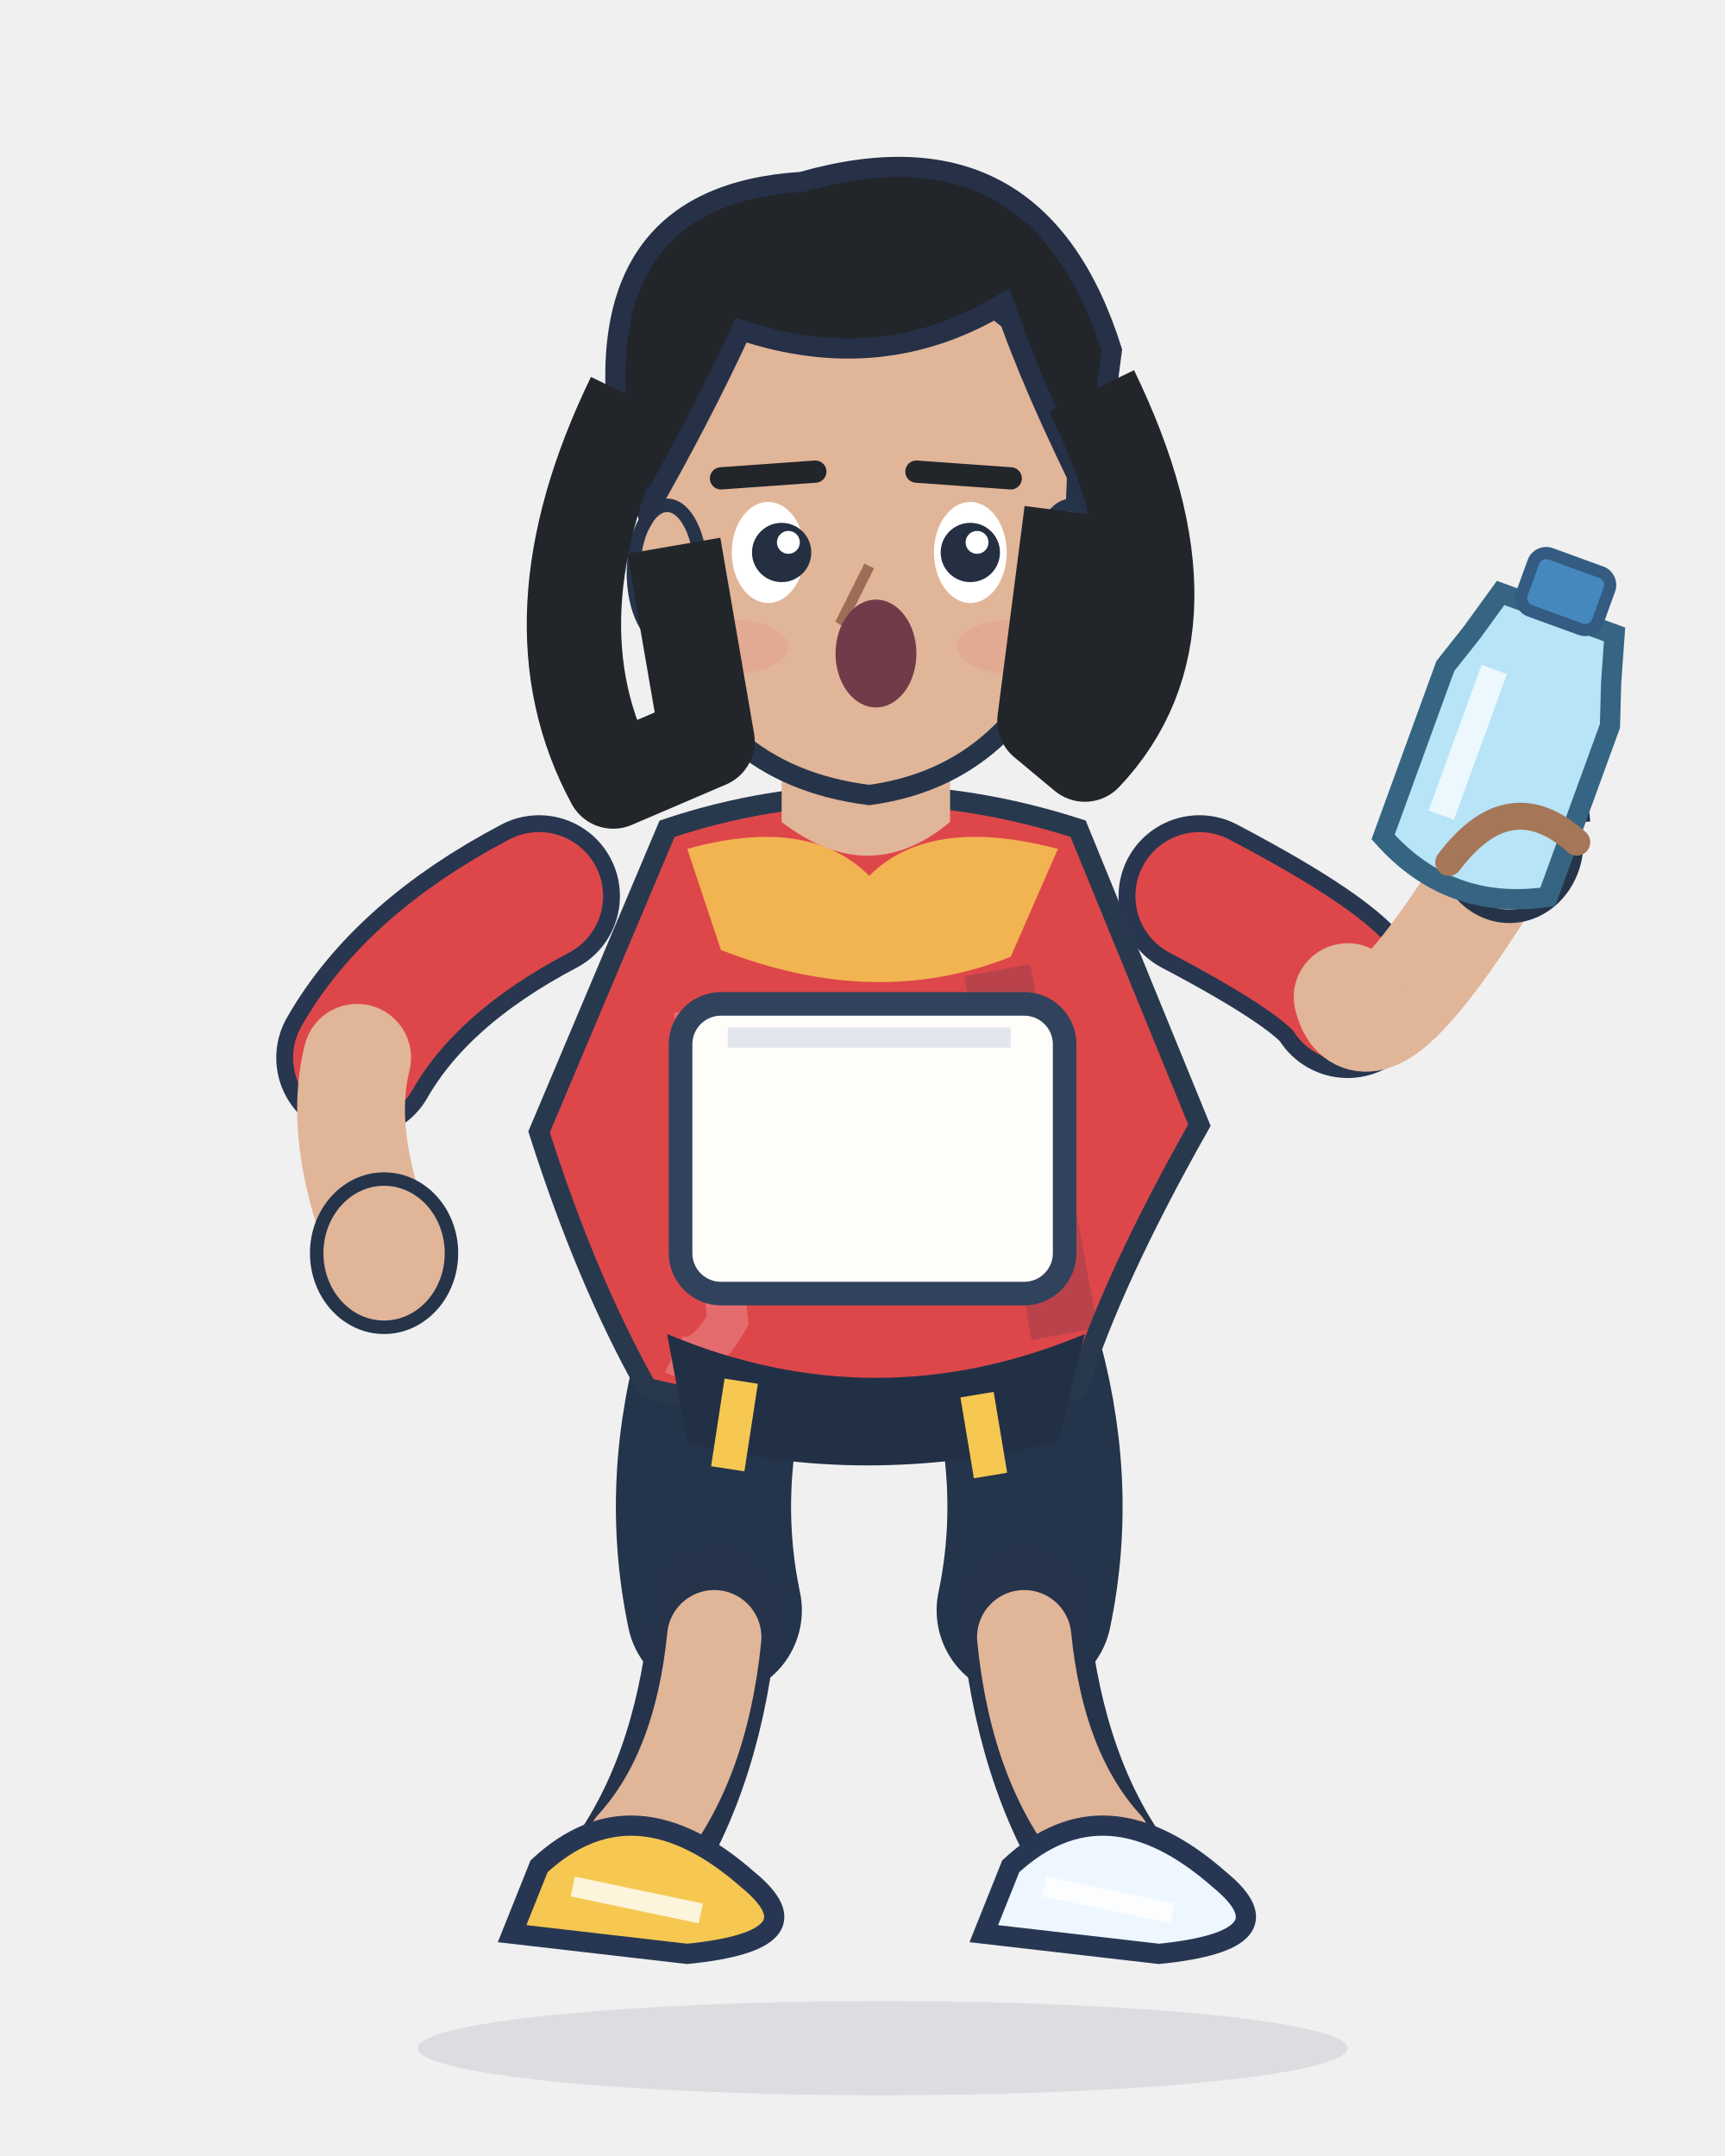
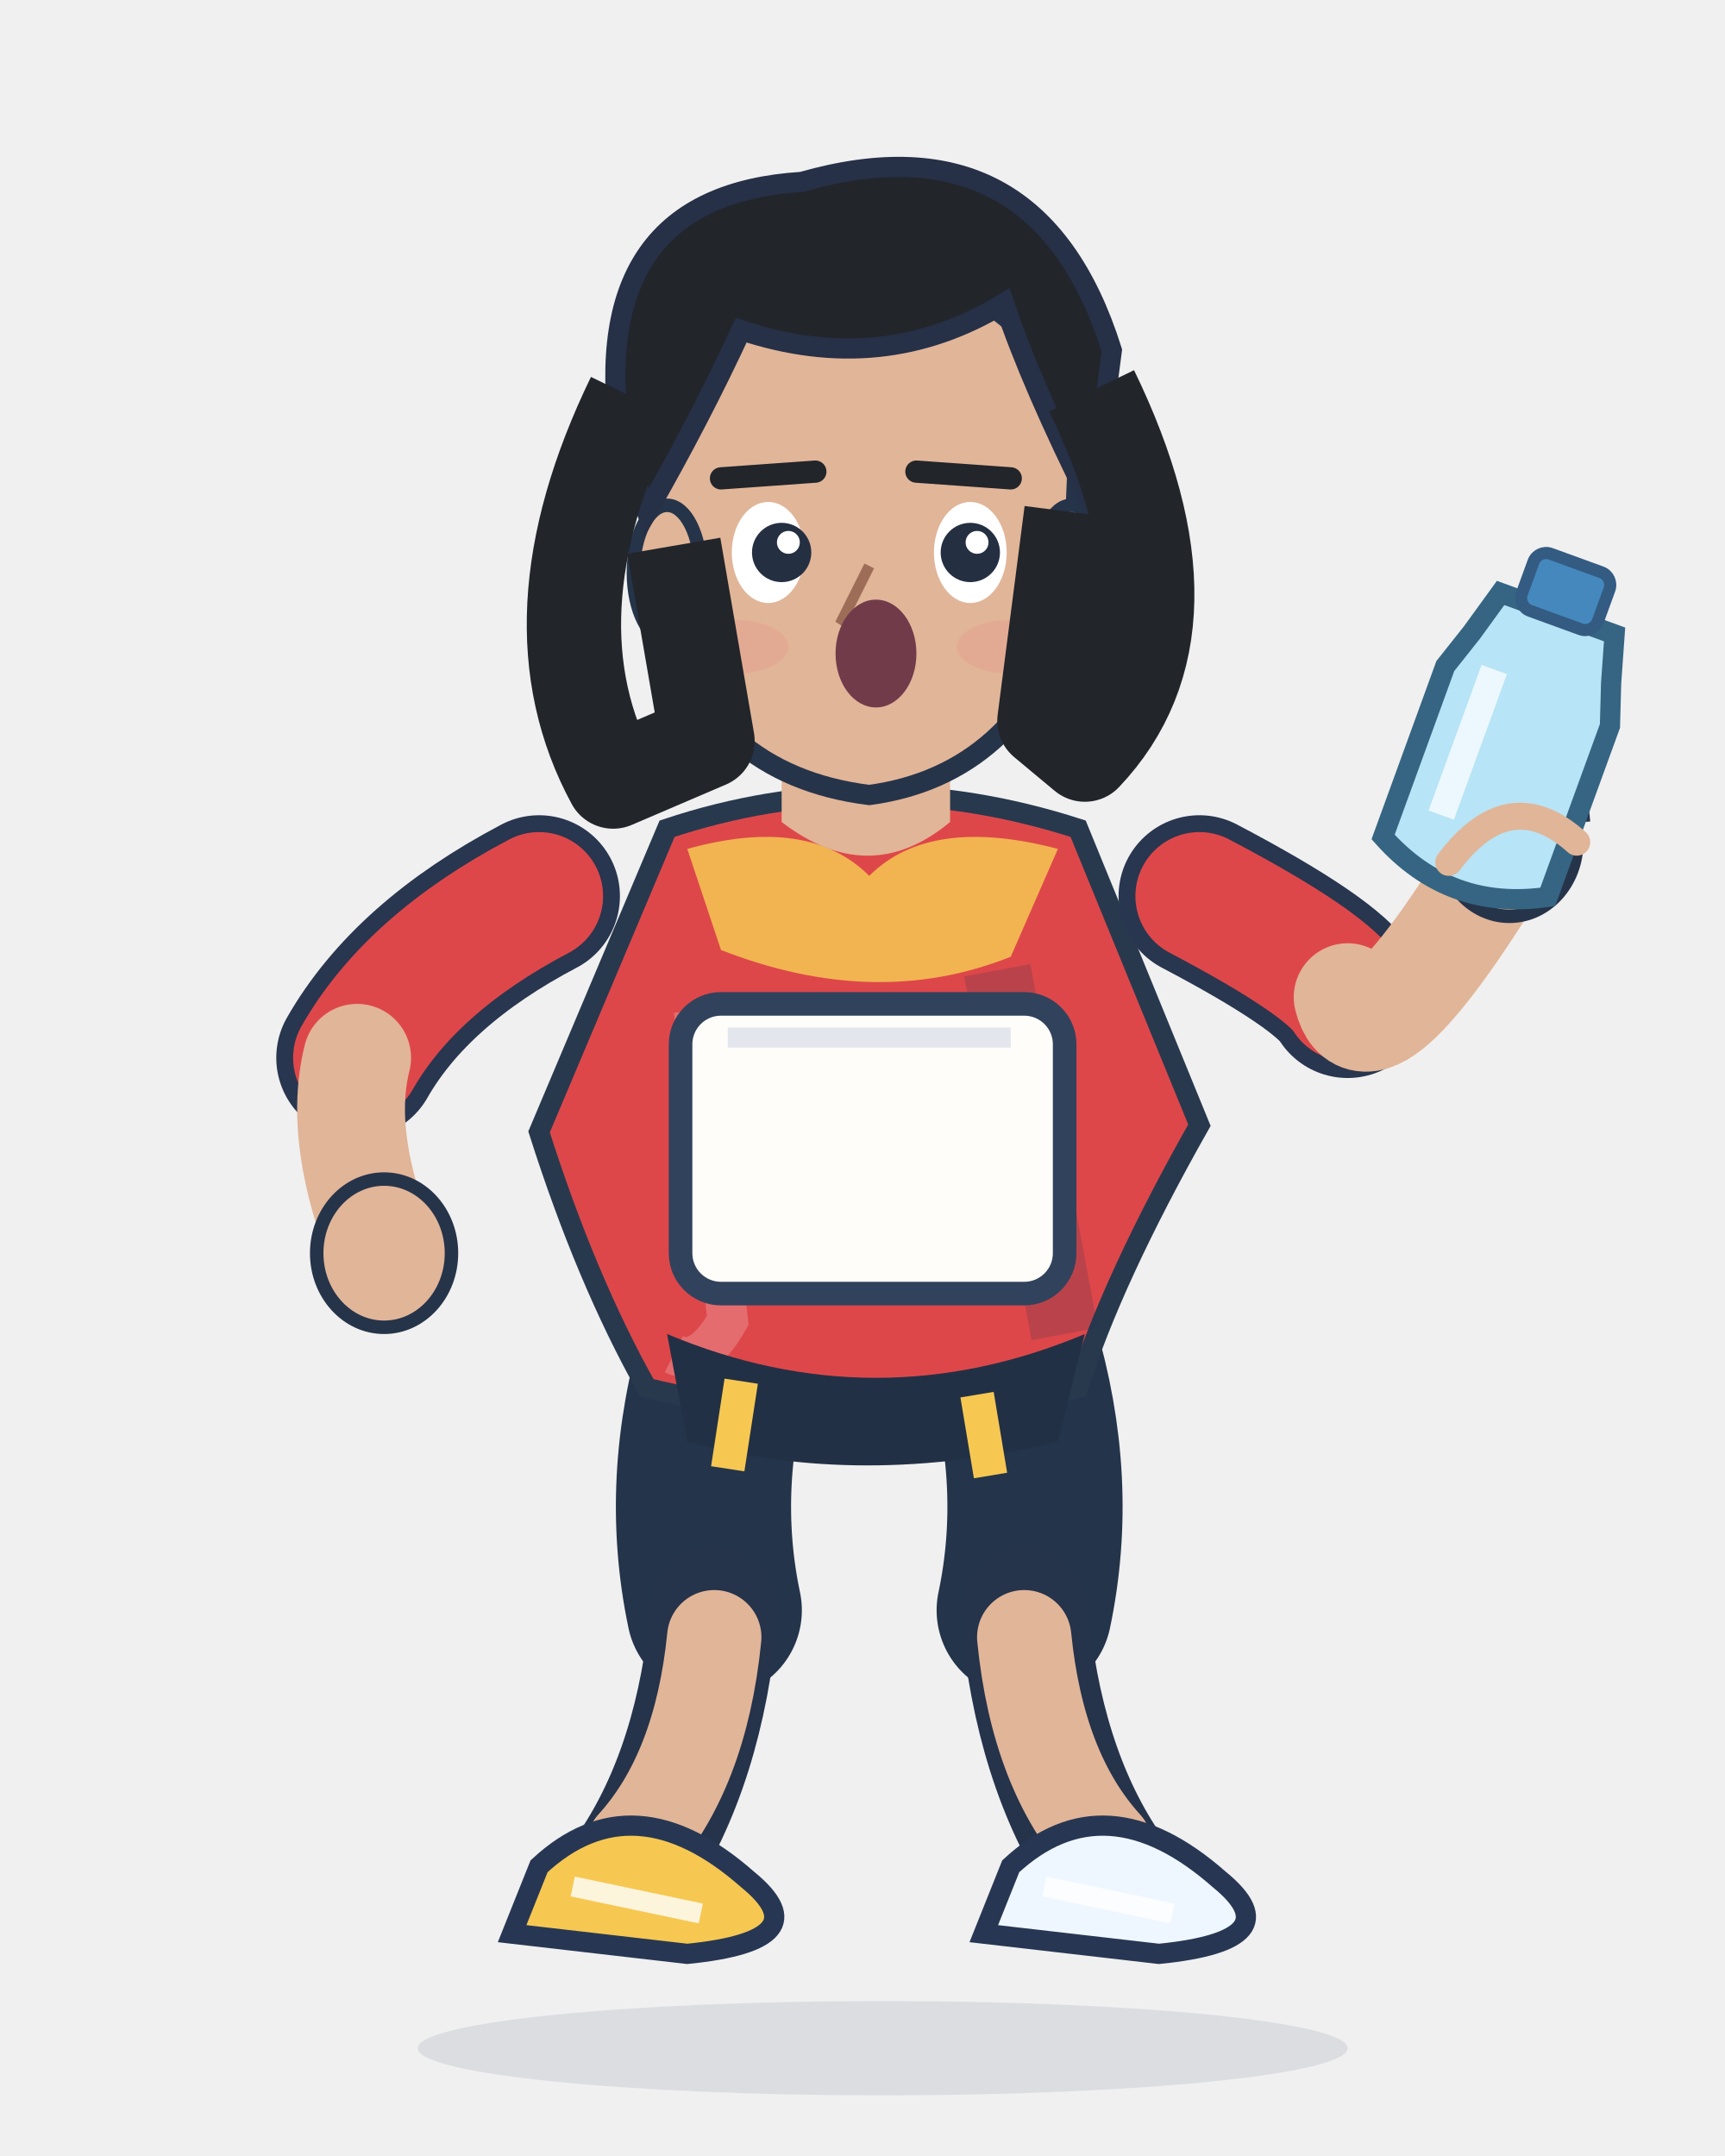
<svg xmlns="http://www.w3.org/2000/svg" width="256" height="320" viewBox="0 0 256 320" role="img" aria-label="CN female catch">
  <g id="body_21_pose" transform="translate(0 0)">
    <ellipse cx="131" cy="304" rx="69" ry="7" fill="#26385c" opacity=".10" />
    <g id="legs">
      <g id="leg_left">
        <path d="M108 200 Q102 220 106 239" stroke="#24344a" stroke-width="26" stroke-linecap="round" fill="none" />
        <path d="M106 239 Q104 262 94 277" stroke="#25334b" stroke-width="19" stroke-linecap="round" fill="none" />
        <path d="M106 243 Q104 263 94 274" stroke="#e1b598" stroke-width="14" stroke-linecap="round" fill="none" />
        <path d="M80 277 Q94 264 111 279 Q122 288 102 290 L76 287Z" fill="#f6c852" stroke="#273753" stroke-width="3" />
        <path d="M85 280 L104 284" stroke="#ffffff" stroke-width="3" opacity=".8" />
      </g>
      <g id="leg_right">
        <path d="M150 200 Q156 220 152 239" stroke="#24344a" stroke-width="26" stroke-linecap="round" fill="none" />
        <path d="M152 239 Q154 262 164 277" stroke="#25334b" stroke-width="19" stroke-linecap="round" fill="none" />
        <path d="M152 243 Q154 263 164 274" stroke="#e1b598" stroke-width="14" stroke-linecap="round" fill="none" />
        <path d="M150 277 Q164 264 181 279 Q192 288 172 290 L146 287Z" fill="#eef7ff" stroke="#273753" stroke-width="3" />
        <path d="M155 280 L174 284" stroke="#ffffff" stroke-width="3" opacity=".8" />
      </g>
    </g>
    <g id="arm_left">
      <path d="M80 133 Q61 143 53 157" fill="none" stroke="#28364f" stroke-width="24" stroke-linecap="round" />
      <path d="M80 133 Q61 143 53 157" fill="none" stroke="#de474a" stroke-width="19" stroke-linecap="round" />
      <path d="M53 157 Q50 169 57 186" stroke="#e1b598" stroke-width="16" stroke-linecap="round" fill="none" />
      <ellipse cx="57" cy="186" rx="10" ry="11" fill="#e1b598" stroke="#26344a" stroke-width="2" />
    </g>
    <g id="torso">
      <path d="M99 123 Q129 113 160 123 L178 167 Q165 190 160 206 Q129 214 96 206 Q87 190 80 168Z" fill="#de474a" stroke="#28394e" stroke-width="3" />
      <path d="M102 126 Q120 121 129 130 Q138 121 157 126 L150 142 Q130 150 107 141Z" fill="#f6c852" opacity=".84" />
      <path d="M103 150 L108 196 Q104 203 100 201" stroke="#fff" stroke-opacity=".20" stroke-width="6" fill="none" />
      <path d="M148 144 L158 198" stroke="#193451" stroke-opacity=".18" stroke-width="10" fill="none" />
      <path d="M116 113 L116 122 Q129 132 141 122 L141 111Z" fill="#e1b598" />
      <path d="M99 198 Q130 211 161 198 L157 214 Q128 221 102 214Z" fill="#223045" />
      <path d="M110 205 L108 218 M145 207 L147 219" stroke="#f6c852" stroke-width="5" />
    </g>
    <g id="arm_right">
      <path d="M178 133 Q197 143 200 148" fill="none" stroke="#28364f" stroke-width="24" stroke-linecap="round" />
      <path d="M178 133 Q197 143 200 148" fill="none" stroke="#de474a" stroke-width="19" stroke-linecap="round" />
      <path d="M200 148 Q203 160 224 125" stroke="#e1b598" stroke-width="16" stroke-linecap="round" fill="none" />
      <ellipse cx="224" cy="125" rx="10" ry="11" fill="#e1b598" stroke="#26344a" stroke-width="2" />
      <path d="M220 117 Q234 108 235 122" fill="none" stroke="#26344a" stroke-width="2" />
    </g>
    <g id="face">
      <path d="M97 67 Q99 42 128 40 Q155 41 160 67 L159 91 Q151 115 129 118 Q105 115 98 91Z" fill="#e1b598" stroke="#26344a" stroke-width="3" />
      <path d="M102 83 Q97 93 106 102" stroke="#fff1dd" stroke-width="5" opacity=".22" fill="none" />
      <ellipse cx="99" cy="85" rx="5" ry="10" fill="#e1b598" stroke="#26344a" stroke-width="2" />
      <ellipse cx="159" cy="85" rx="5" ry="10" fill="#e1b598" stroke="#26344a" stroke-width="2" />
      <path d="M107 71 L121 70 M136 70 L150 71" fill="none" stroke="#22252a" stroke-width="3.3" stroke-linecap="round" />
      <ellipse cx="114" cy="82" rx="5.4" ry="7.5" fill="#fff" />
      <ellipse cx="144" cy="82" rx="5.4" ry="7.5" fill="#fff" />
      <circle cx="116" cy="82" r="4.4" fill="#242f42" />
      <circle cx="144" cy="82" r="4.4" fill="#242f42" />
      <circle cx="117" cy="80.5" r="1.7" fill="#fff" />
      <circle cx="145" cy="80.5" r="1.7" fill="#fff" />
      <path d="M129 84 L125 92 Q128 94 133 92" stroke="#9d6d58" stroke-width="1.6" fill="none" />
      <ellipse cx="109" cy="96" rx="8" ry="4" fill="#ee8382" opacity=".21" />
      <ellipse cx="150" cy="96" rx="8" ry="4" fill="#ee8382" opacity=".21" />
      <ellipse cx="130" cy="97" rx="6" ry="8" fill="#713b4a" />
    </g>
    <g id="hair">
      <path d="M92 65 Q87 29 119 27 Q154 17 165 52 L162 75 Q153 57 149 45 Q131 56 110 49 Q104 62 96 76Z" fill="#22252a" stroke="#263047" stroke-width="3" />
      <path d="M94 59 Q78 92 91 116 L105 110 100 81 M162 58 Q179 93 161 112 L155 107 159 76" stroke="#22252a" stroke-width="14" stroke-linejoin="round" fill="none" />
    </g>
    <g id="bib_placeholder">
      <rect x="101" y="149" width="57" height="43" rx="6" fill="#fffdf9" stroke="#31425c" stroke-width="3.5" />
      <path d="M108 154 H150" stroke="#e3e7ed" stroke-width="3" />
    </g>
  </g>
  <g id="received_supply" transform="translate(225 108) rotate(20)">
    <path d="M-9 -18 H9 L11 -11 L13 -5 V22 Q0 29 -13 22 V-5 L-11 -11Z" fill="#b7e4f6" stroke="#356582" stroke-width="3" />
    <rect x="-6" y="-26" width="12" height="9" rx="2" fill="#4488be" stroke="#345b82" stroke-width="1.8" />
    <path d="M-6 -7 V16" stroke="#fff" stroke-width="4" opacity=".74" />
  </g>
-   <path id="fingers_over_supply" d="M215 128 Q224 116 234 125" fill="none" stroke="#a57657" stroke-width="4" stroke-linecap="round" />
+   <path id="fingers_over_supply" d="M215 128 Q224 116 234 125" fill="none" stroke="#e1b598" stroke-width="4" stroke-linecap="round" />
</svg>
